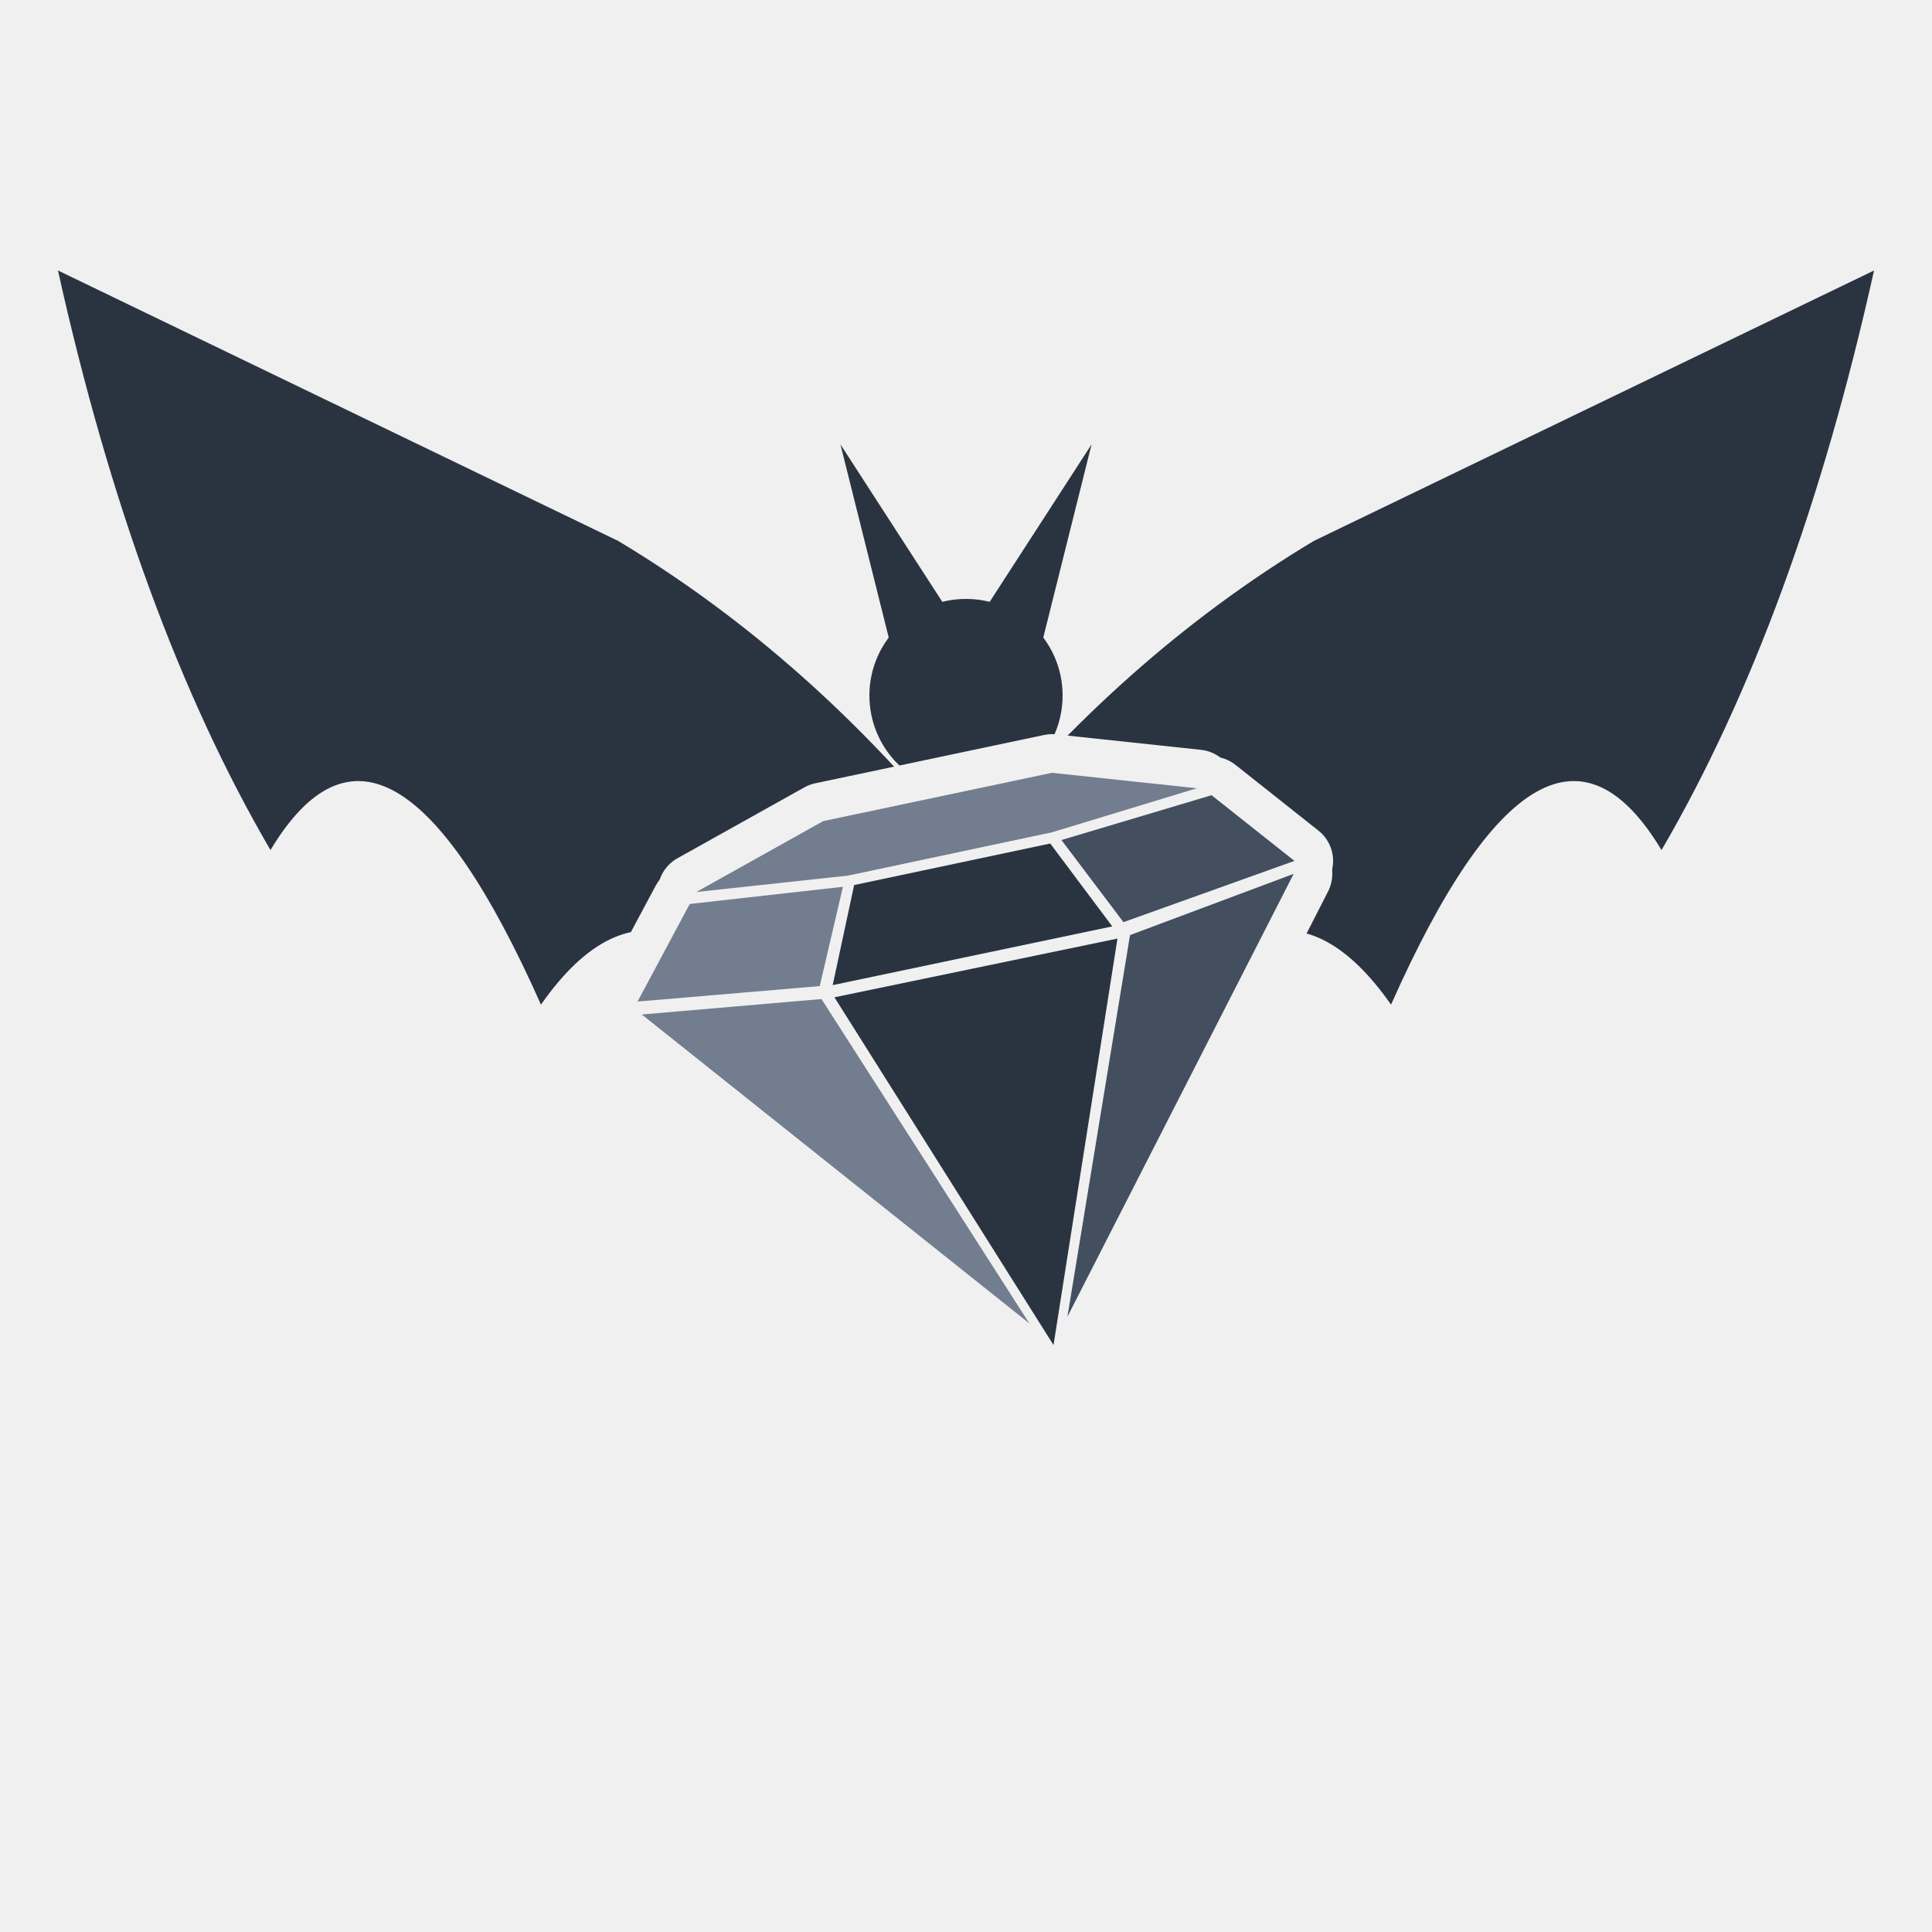
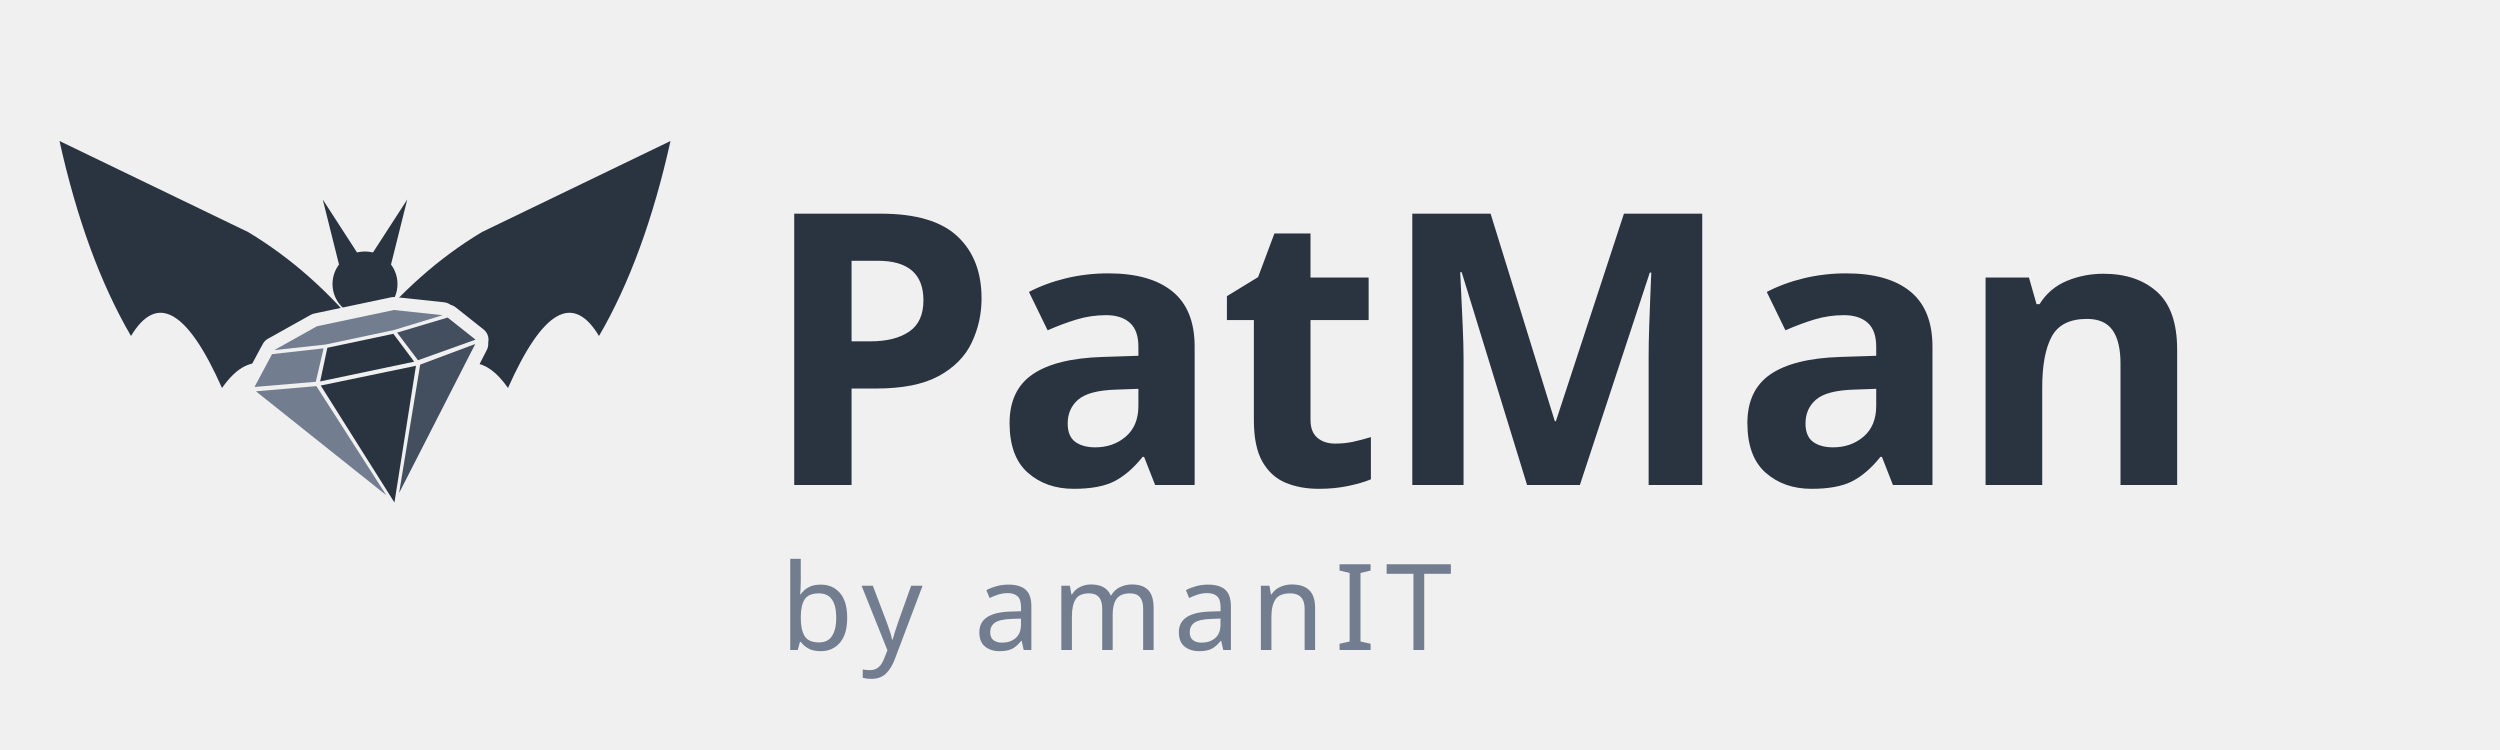
- <svg xmlns="http://www.w3.org/2000/svg" viewBox="0 0 100 100">
-   <defs>
-     <mask id="g" maskUnits="userSpaceOnUse" x="0" y="0" width="100" height="100">
-       <rect width="100" height="100" fill="#fff" />
-       <path stroke="#000" stroke-width="4.0" stroke-linejoin="round" fill="#000" d="M35.70,46.79 C35.70,46.79 43.63,45.90 43.63,45.90 C43.63,45.90 42.43,51.04 42.43,51.04 C42.43,51.04 33.00,51.84 33.00,51.84 C33.00,51.84 35.70,46.79 35.70,46.79 Z" />
-       <path stroke="#000" stroke-width="4.0" stroke-linejoin="round" fill="#000" d="M33.22,52.51 C33.22,52.51 42.52,51.71 42.52,51.71 C42.52,51.71 53.28,68.50 53.28,68.50 C53.28,68.50 33.22,52.51 33.22,52.51 Z" />
-       <path stroke="#000" stroke-width="4.0" stroke-linejoin="round" fill="#000" d="M36.04,46.17 C36.04,46.17 42.61,42.50 42.61,42.50 C42.61,42.50 54.45,40.00 54.45,40.00 C54.45,40.00 61.95,40.80 61.95,40.80 C61.95,40.80 54.45,43.08 54.45,43.08 C54.45,43.08 43.90,45.32 43.90,45.32 C43.90,45.32 36.04,46.17 36.04,46.17 Z" />
-       <path stroke="#000" stroke-width="4.0" stroke-linejoin="round" fill="#000" d="M44.21,45.81 C44.21,45.81 54.36,43.66 54.36,43.66 C54.36,43.66 57.57,47.95 57.57,47.95 C57.57,47.95 43.10,50.99 43.10,50.99 C43.10,50.99 44.21,45.81 44.21,45.81 Z" />
-       <path stroke="#000" stroke-width="4.0" stroke-linejoin="round" fill="#000" d="M43.19,51.62 C43.19,51.62 57.84,48.58 57.84,48.58 C57.84,48.58 54.53,69.62 54.53,69.62 C54.53,69.62 43.19,51.62 43.19,51.62 Z" />
-       <path stroke="#000" stroke-width="4.0" stroke-linejoin="round" fill="#000" d="M54.94,43.48 C54.94,43.48 62.71,41.16 62.71,41.16 C62.71,41.16 67.00,44.56 67.00,44.56 C67.00,44.56 58.15,47.73 58.15,47.73 C58.15,47.73 54.94,43.48 54.94,43.48 Z" />
-       <path stroke="#000" stroke-width="4.0" stroke-linejoin="round" fill="#000" d="M58.49,48.40 C58.49,48.40 66.96,45.23 66.96,45.23 C66.96,45.23 55.25,68.15 55.25,68.15 C55.25,68.15 58.49,48.40 58.49,48.40 Z" />
-     </mask>
-   </defs>
-   <g mask="url(#g)">
-     <path fill="#2a3441" d="M50,44 Q58,34 68,28 L97,14 Q93,32 86,44 Q80,34 72,52 Q65,42 57,58 Q53,54 50,56 Z" />
-     <path fill="#2a3441" d="M50.0,44 Q42.0,34 32.0,28 L3.0,14 Q7.0,32 14.0,44 Q20.0,34 28.0,52 Q35.0,42 43.0,58 Q47.0,54 50.0,56 Z" />
-     <circle cx="50" cy="36" r="5" fill="#2a3441" />
-     <path fill="#2a3441" d="M46.5,35 L43.5,23 L49,31.5 Z" />
-     <path fill="#2a3441" d="M53.5,35 L56.5,23 L51.0,31.5 Z" />
+ <svg xmlns="http://www.w3.org/2000/svg" viewBox="0 0 500 150" width="500" height="150">
+   <g transform="translate(8,10) scale(1.3)">
+     <defs>
+       <mask id="g" maskUnits="userSpaceOnUse" x="0" y="0" width="100" height="100">
+         <rect width="100" height="100" fill="#fff" />
+         <path stroke="#000" stroke-width="4.0" stroke-linejoin="round" fill="#000" d="M35.70,46.79 C35.70,46.79 43.63,45.90 43.63,45.90 C43.63,45.90 42.43,51.04 42.43,51.04 C42.43,51.04 33.00,51.84 33.00,51.84 C33.00,51.84 35.70,46.79 35.70,46.79 Z" />
+         <path stroke="#000" stroke-width="4.0" stroke-linejoin="round" fill="#000" d="M33.22,52.51 C33.22,52.51 42.52,51.71 42.52,51.71 C42.52,51.71 53.28,68.50 53.28,68.50 C53.28,68.50 33.22,52.51 33.22,52.51 Z" />
+         <path stroke="#000" stroke-width="4.0" stroke-linejoin="round" fill="#000" d="M36.04,46.17 C36.04,46.17 42.61,42.50 42.61,42.50 C42.61,42.50 54.45,40.00 54.45,40.00 C54.45,40.00 61.95,40.80 61.95,40.80 C61.95,40.80 54.45,43.08 54.45,43.08 C54.45,43.08 43.90,45.32 43.90,45.32 C43.90,45.32 36.04,46.17 36.04,46.17 Z" />
+         <path stroke="#000" stroke-width="4.0" stroke-linejoin="round" fill="#000" d="M44.21,45.81 C44.21,45.81 54.36,43.66 54.36,43.66 C54.36,43.66 57.57,47.95 57.57,47.95 C57.57,47.95 43.10,50.99 43.10,50.99 C43.10,50.99 44.21,45.81 44.21,45.81 Z" />
+         <path stroke="#000" stroke-width="4.0" stroke-linejoin="round" fill="#000" d="M43.19,51.62 C43.19,51.62 57.84,48.58 57.84,48.58 C57.84,48.58 54.53,69.62 54.53,69.62 C54.53,69.62 43.19,51.62 43.19,51.62 Z" />
+         <path stroke="#000" stroke-width="4.0" stroke-linejoin="round" fill="#000" d="M54.94,43.48 C54.94,43.48 62.71,41.16 62.71,41.16 C62.71,41.16 67.00,44.56 67.00,44.56 C67.00,44.56 58.15,47.73 58.15,47.73 C58.15,47.73 54.94,43.48 54.94,43.48 Z" />
+         <path stroke="#000" stroke-width="4.0" stroke-linejoin="round" fill="#000" d="M58.49,48.40 C58.49,48.40 66.96,45.23 66.96,45.23 C66.96,45.23 55.25,68.15 55.25,68.15 C55.25,68.15 58.49,48.40 58.49,48.40 Z" />
+       </mask>
+     </defs>
+     <g mask="url(#g)">
+       <path fill="#2a3441" d="M50,44 Q58,34 68,28 L97,14 Q93,32 86,44 Q80,34 72,52 Q65,42 57,58 Q53,54 50,56 Z" />
+       <path fill="#2a3441" d="M50.0,44 Q42.0,34 32.0,28 L3.0,14 Q7.0,32 14.0,44 Q20.0,34 28.0,52 Q35.0,42 43.0,58 Q47.0,54 50.0,56 Z" />
+       <circle cx="50" cy="36" r="5" fill="#2a3441" />
+       <path fill="#2a3441" d="M46.5,35 L43.5,23 L49,31.5 Z" />
+       <path fill="#2a3441" d="M53.5,35 L56.5,23 L51.0,31.5 Z" />
+     </g>
+     <path fill="#727d8f" d="M35.70,46.79 C35.70,46.79 43.63,45.90 43.63,45.90 C43.63,45.90 42.43,51.04 42.43,51.04 C42.43,51.04 33.00,51.84 33.00,51.84 C33.00,51.84 35.70,46.79 35.70,46.79 Z" />
+     <path fill="#727d8f" d="M33.22,52.51 C33.22,52.51 42.52,51.71 42.52,51.71 C42.52,51.71 53.28,68.50 53.28,68.50 C53.28,68.50 33.22,52.51 33.22,52.51 Z" />
+     <path fill="#727d8f" d="M36.04,46.17 C36.04,46.17 42.61,42.50 42.61,42.50 C42.61,42.50 54.45,40.00 54.45,40.00 C54.45,40.00 61.95,40.80 61.95,40.80 C61.95,40.80 54.45,43.08 54.45,43.08 C54.45,43.08 43.90,45.32 43.90,45.32 C43.90,45.32 36.04,46.17 36.04,46.17 Z" />
+     <path fill="#2a3441" d="M44.21,45.81 C44.21,45.81 54.36,43.66 54.36,43.66 C54.36,43.66 57.57,47.95 57.57,47.95 C57.57,47.95 43.10,50.99 43.10,50.99 C43.10,50.99 44.21,45.81 44.21,45.81 Z" />
+     <path fill="#2a3441" d="M43.19,51.62 C43.19,51.62 57.84,48.58 57.84,48.58 C57.84,48.58 54.53,69.62 54.53,69.62 C54.53,69.62 43.19,51.62 43.19,51.62 Z" />
+     <path fill="#434e5f" d="M54.94,43.48 C54.94,43.48 62.71,41.16 62.71,41.16 C62.71,41.16 67.00,44.56 67.00,44.56 C67.00,44.56 58.15,47.73 58.15,47.73 C58.15,47.73 54.94,43.48 54.94,43.48 Z" />
+     <path fill="#434e5f" d="M58.49,48.40 C58.49,48.40 66.96,45.23 66.96,45.23 C66.96,45.23 55.25,68.15 55.25,68.15 C55.25,68.15 58.49,48.40 58.49,48.40 Z" />
  </g>
-   <path fill="#727d8f" d="M35.70,46.79 C35.70,46.79 43.63,45.90 43.63,45.90 C43.63,45.90 42.43,51.04 42.43,51.04 C42.43,51.04 33.00,51.84 33.00,51.84 C33.00,51.84 35.70,46.79 35.70,46.79 Z" />
-   <path fill="#727d8f" d="M33.22,52.51 C33.22,52.51 42.52,51.71 42.52,51.71 C42.52,51.71 53.28,68.50 53.28,68.50 C53.28,68.50 33.22,52.51 33.22,52.51 Z" />
-   <path fill="#727d8f" d="M36.04,46.17 C36.04,46.17 42.61,42.50 42.61,42.50 C42.61,42.50 54.45,40.00 54.45,40.00 C54.45,40.00 61.95,40.80 61.95,40.80 C61.95,40.80 54.45,43.08 54.45,43.08 C54.45,43.08 43.90,45.32 43.90,45.32 C43.90,45.32 36.04,46.17 36.04,46.17 Z" />
-   <path fill="#2a3441" d="M44.21,45.81 C44.21,45.81 54.36,43.66 54.36,43.66 C54.36,43.66 57.57,47.95 57.57,47.95 C57.57,47.95 43.10,50.99 43.10,50.99 C43.10,50.99 44.21,45.81 44.21,45.81 Z" />
-   <path fill="#2a3441" d="M43.19,51.62 C43.19,51.62 57.84,48.58 57.84,48.58 C57.84,48.58 54.53,69.62 54.53,69.62 C54.53,69.62 43.19,51.62 43.19,51.62 Z" />
-   <path fill="#434e5f" d="M54.94,43.48 C54.94,43.48 62.71,41.16 62.71,41.16 C62.71,41.16 67.00,44.56 67.00,44.56 C67.00,44.56 58.15,47.73 58.15,47.73 C58.15,47.73 54.94,43.48 54.94,43.48 Z" />
-   <path fill="#434e5f" d="M58.49,48.40 C58.49,48.40 66.96,45.23 66.96,45.23 C66.96,45.23 55.25,68.15 55.25,68.15 C55.25,68.15 58.49,48.40 58.49,48.40 Z" />
+   <text x="152" y="97" font-family="'Noto Sans', 'Segoe UI', Arial, sans-serif" font-weight="700" font-size="76" letter-spacing="-1" fill="#2a3441">PatMan</text>
+   <text x="156" y="130" font-family="'Noto Sans', 'Segoe UI', Arial, sans-serif" font-weight="400" font-size="24" letter-spacing="2" fill="#727d8f">by amanIT</text>
</svg>
